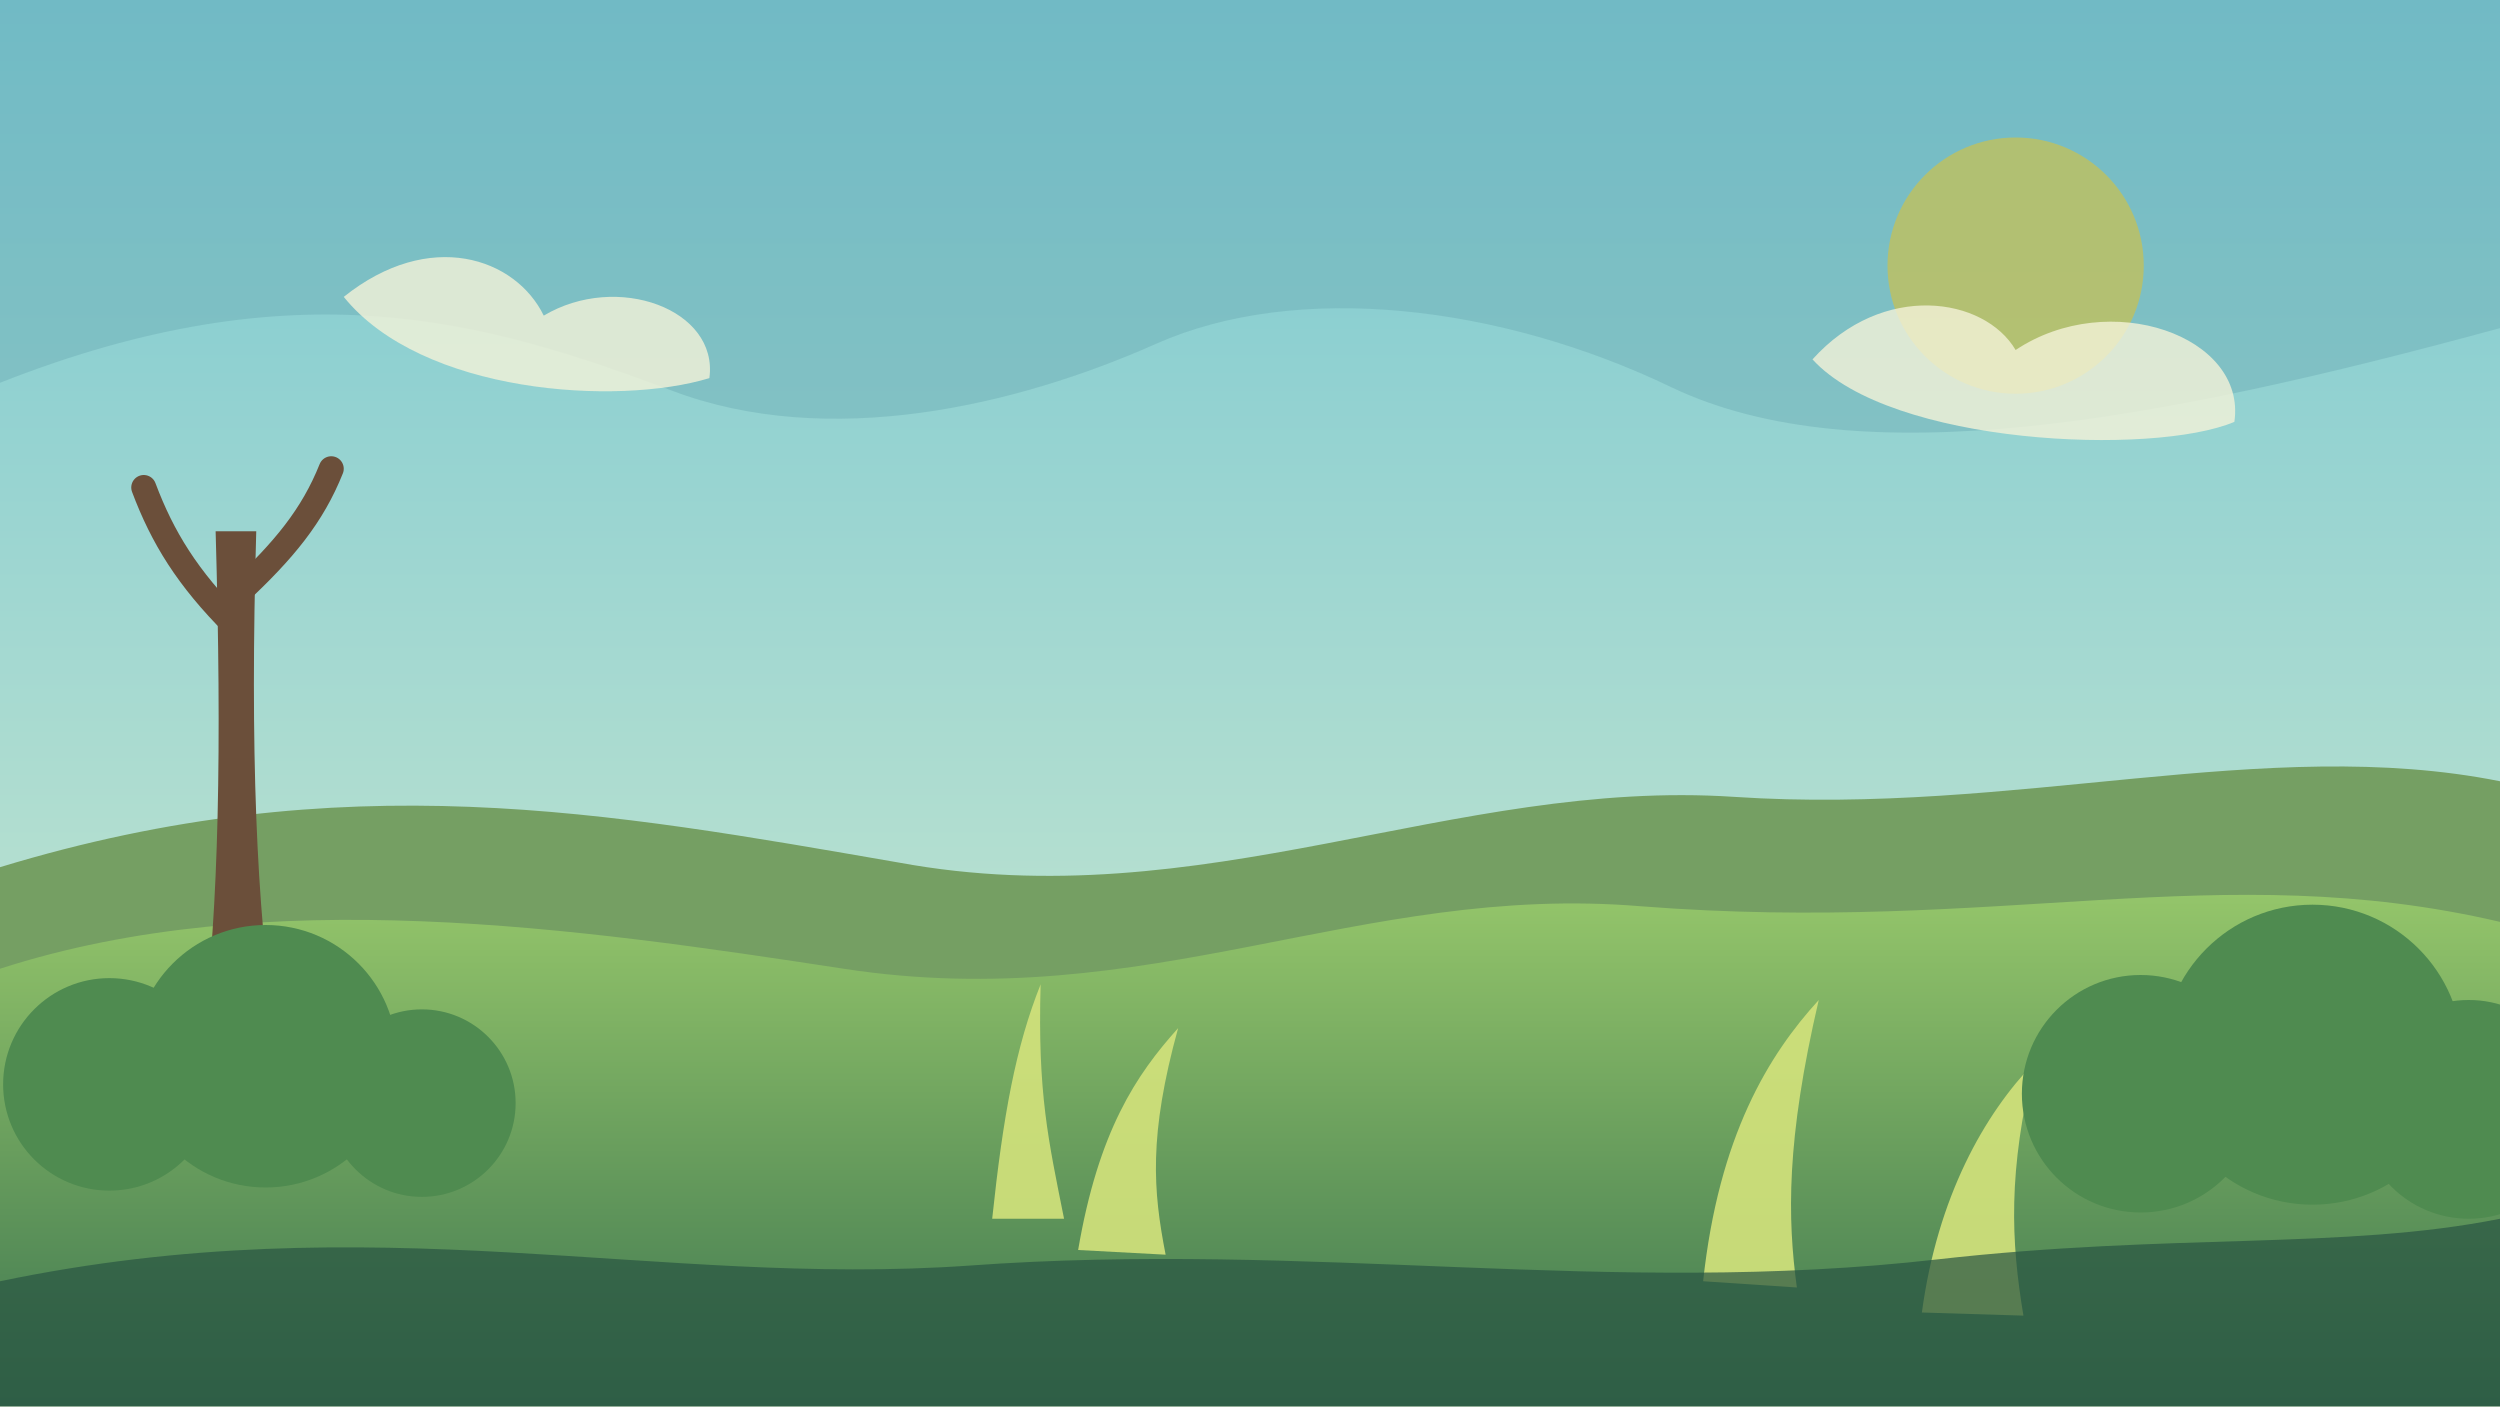
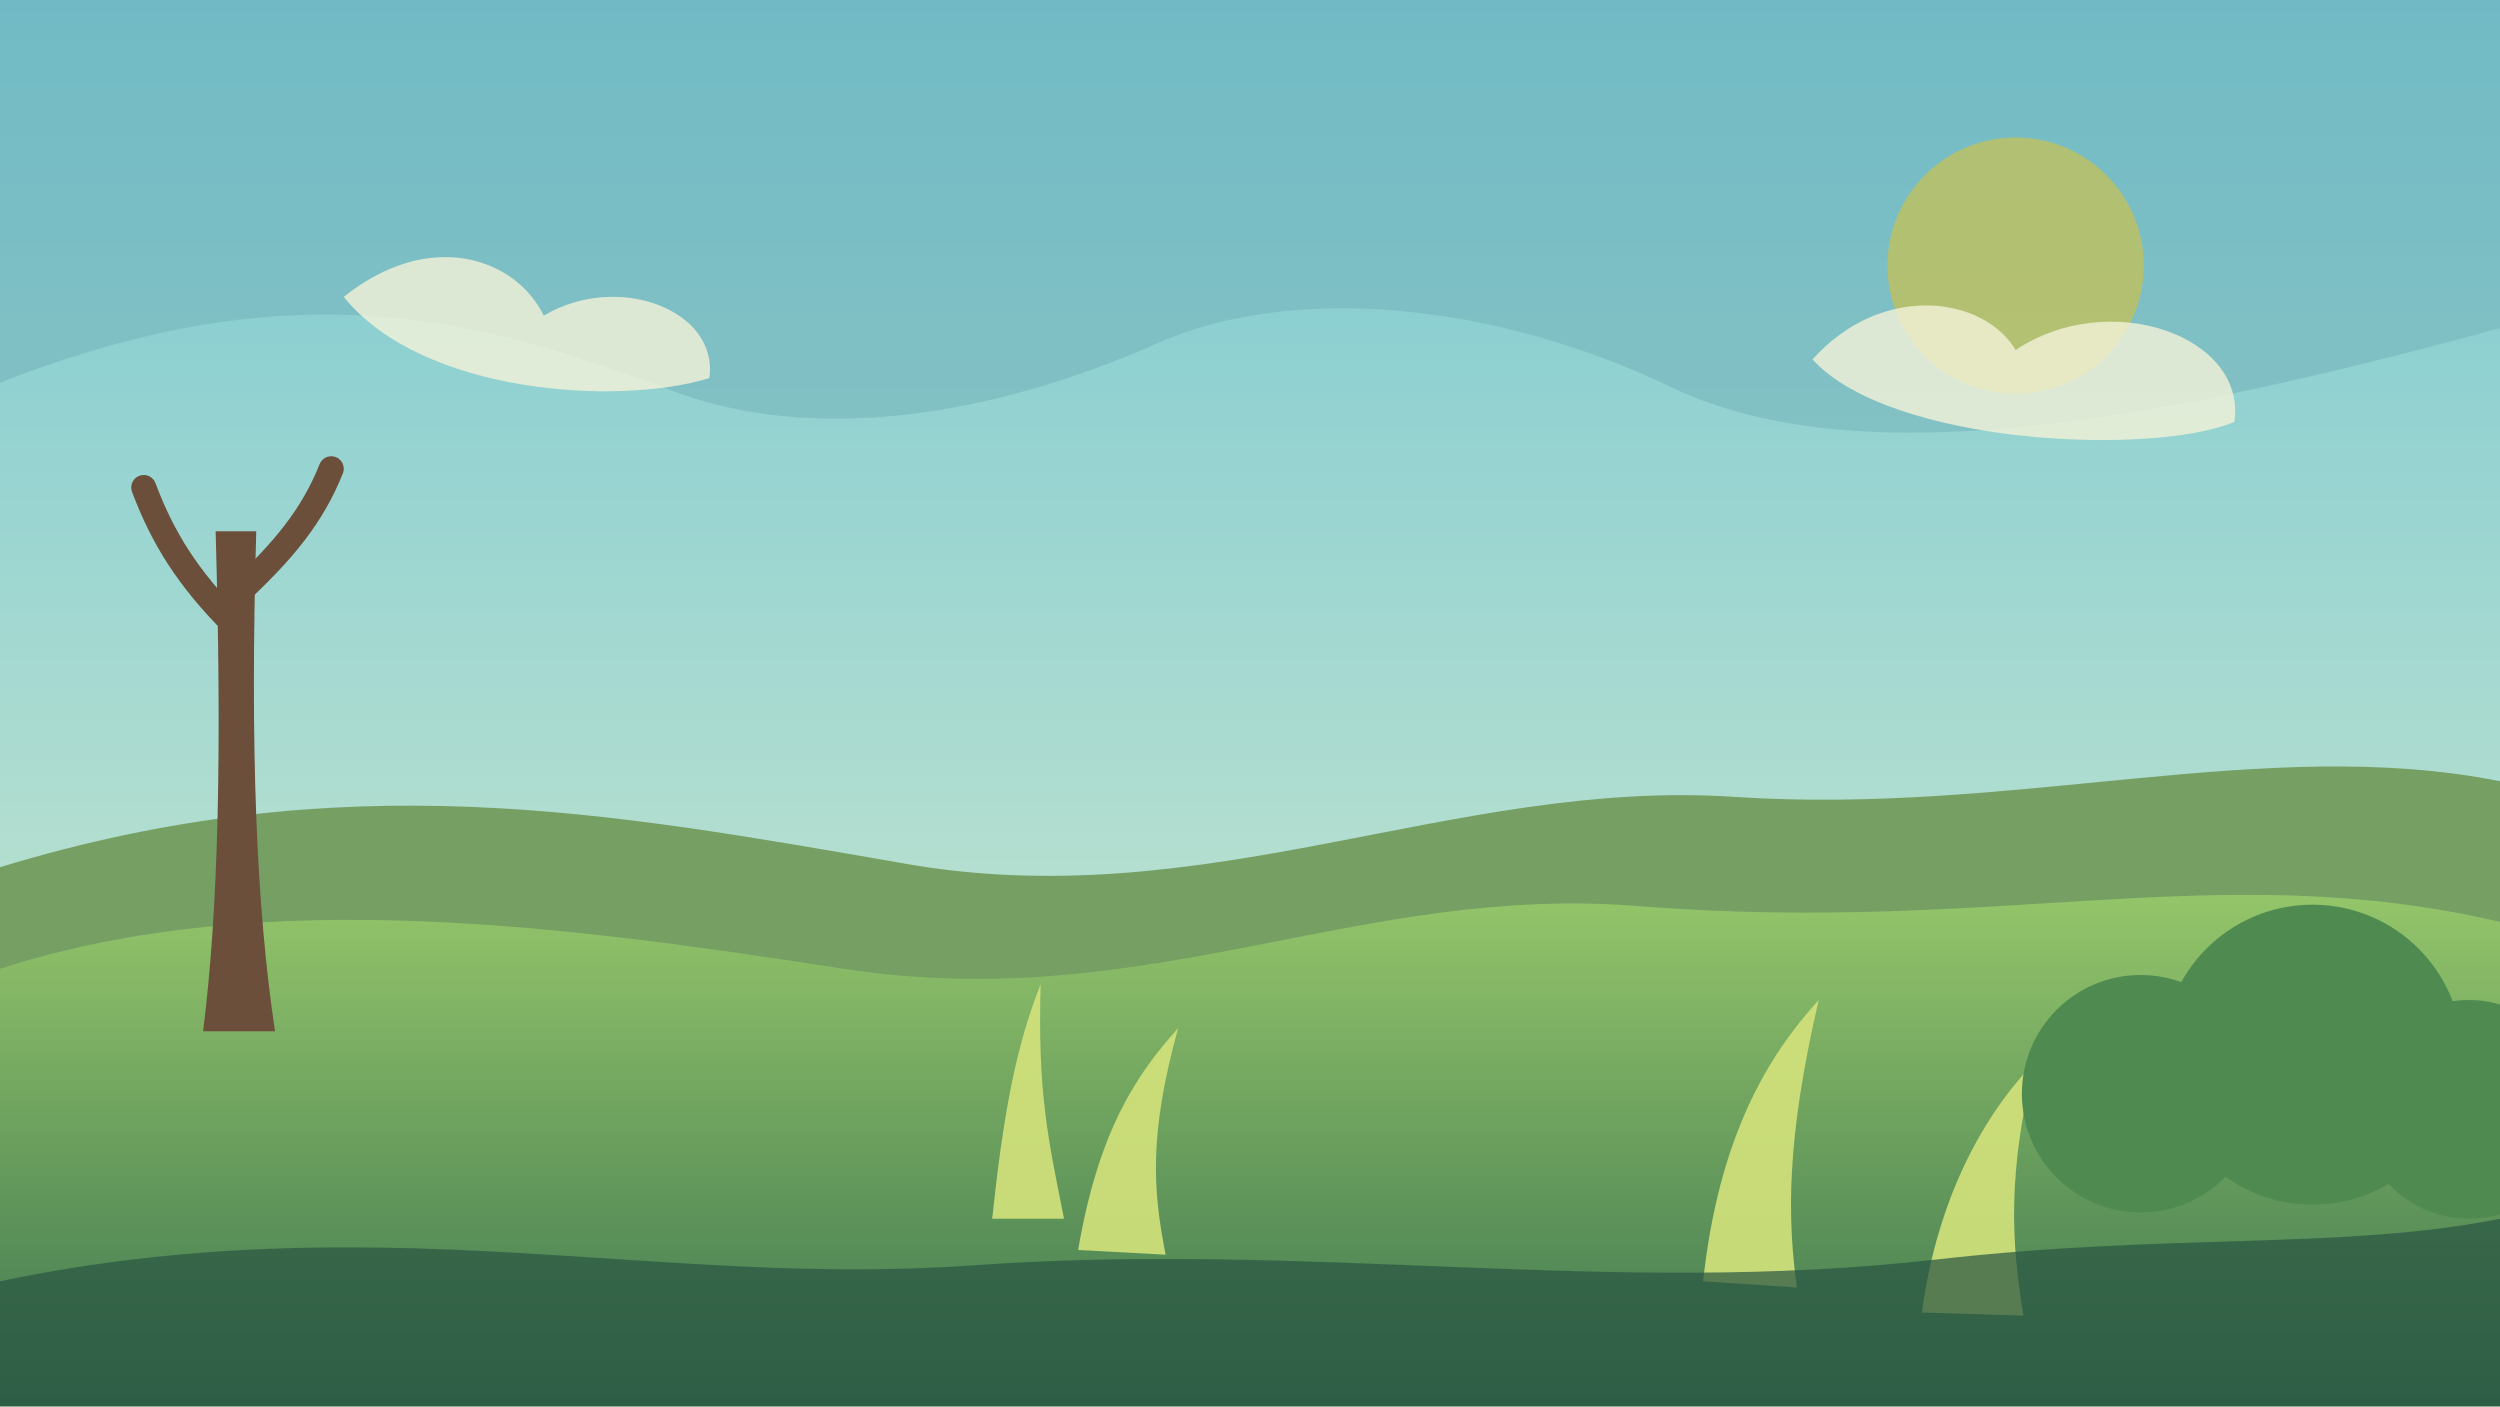
<svg xmlns="http://www.w3.org/2000/svg" viewBox="0 0 1600 900" role="img" aria-label="Savanna habitat background">
  <defs>
    <linearGradient id="sky" x1="0" y1="0" x2="0" y2="1">
      <stop offset="0" stop-color="#77c7d2" />
      <stop offset="1" stop-color="#d8edcf" />
    </linearGradient>
    <linearGradient id="ground" x1="0" y1="0" x2="0" y2="1">
      <stop offset="0" stop-color="#94c56a" />
      <stop offset="1" stop-color="#3d7650" />
    </linearGradient>
  </defs>
  <rect width="1600" height="900" fill="url(#sky)" />
  <circle cx="1290" cy="170" r="82" fill="#ffd21f" opacity=".8" />
  <path d="M0 245 C190 170 310 205 430 250 C530 288 650 260 740 220 C830 180 960 195 1070 248 C1190 305 1380 270 1600 210 L1600 0 L0 0Z" fill="#6aaab2" opacity=".42" />
  <g fill="#f4f2d8" opacity=".8">
    <path d="M1160 230 C1205 180 1270 190 1290 224 C1350 184 1438 215 1430 270 C1378 292 1210 285 1160 230Z" />
    <path d="M220 190 C275 146 330 165 348 202 C395 174 460 198 454 242 C395 260 270 252 220 190Z" />
  </g>
  <path d="M0 555 C220 488 390 520 575 552 C770 588 930 498 1110 510 C1290 522 1450 470 1600 500 L1600 900 L0 900Z" fill="#759f63" />
  <path d="M0 620 C170 565 370 594 540 620 C735 650 870 565 1050 580 C1280 598 1420 548 1600 590 L1600 900 L0 900Z" fill="url(#ground)" />
  <g fill="none" stroke="#6b4f3a" stroke-linecap="round">
    <path d="M150 400 C120 370 104 344 92 312" stroke-width="16" />
    <path d="M152 380 C182 352 200 330 212 300" stroke-width="16" />
  </g>
  <path d="M130 660 C140 580 142 480 138 340 L164 340 C160 480 164 580 176 660Z" fill="#6b4f3a" />
  <g fill="#d3e27b" opacity=".9">
    <path d="M635 780 C642 714 650 670 666 630 C664 700 671 730 681 780Z" />
    <path d="M690 800 C703 724 727 688 754 658 C735 727 738 762 746 803Z" />
    <path d="M1090 820 C1100 727 1132 675 1164 640 C1143 730 1144 780 1150 824Z" />
    <path d="M1230 840 C1240 766 1270 713 1302 680 C1285 750 1287 794 1295 842Z" />
  </g>
  <g fill="#4f8b50">
-     <circle cx="70" cy="694" r="68" />
-     <circle cx="170" cy="676" r="84" />
-     <circle cx="270" cy="706" r="60" />
    <circle cx="1370" cy="700" r="76" />
    <circle cx="1480" cy="675" r="96" />
    <circle cx="1580" cy="710" r="70" />
  </g>
  <path d="M0 820 C240 770 420 824 620 810 C840 794 1030 830 1240 806 C1390 789 1500 800 1600 780 L1600 900 L0 900Z" fill="#285442" opacity=".7" />
</svg>
